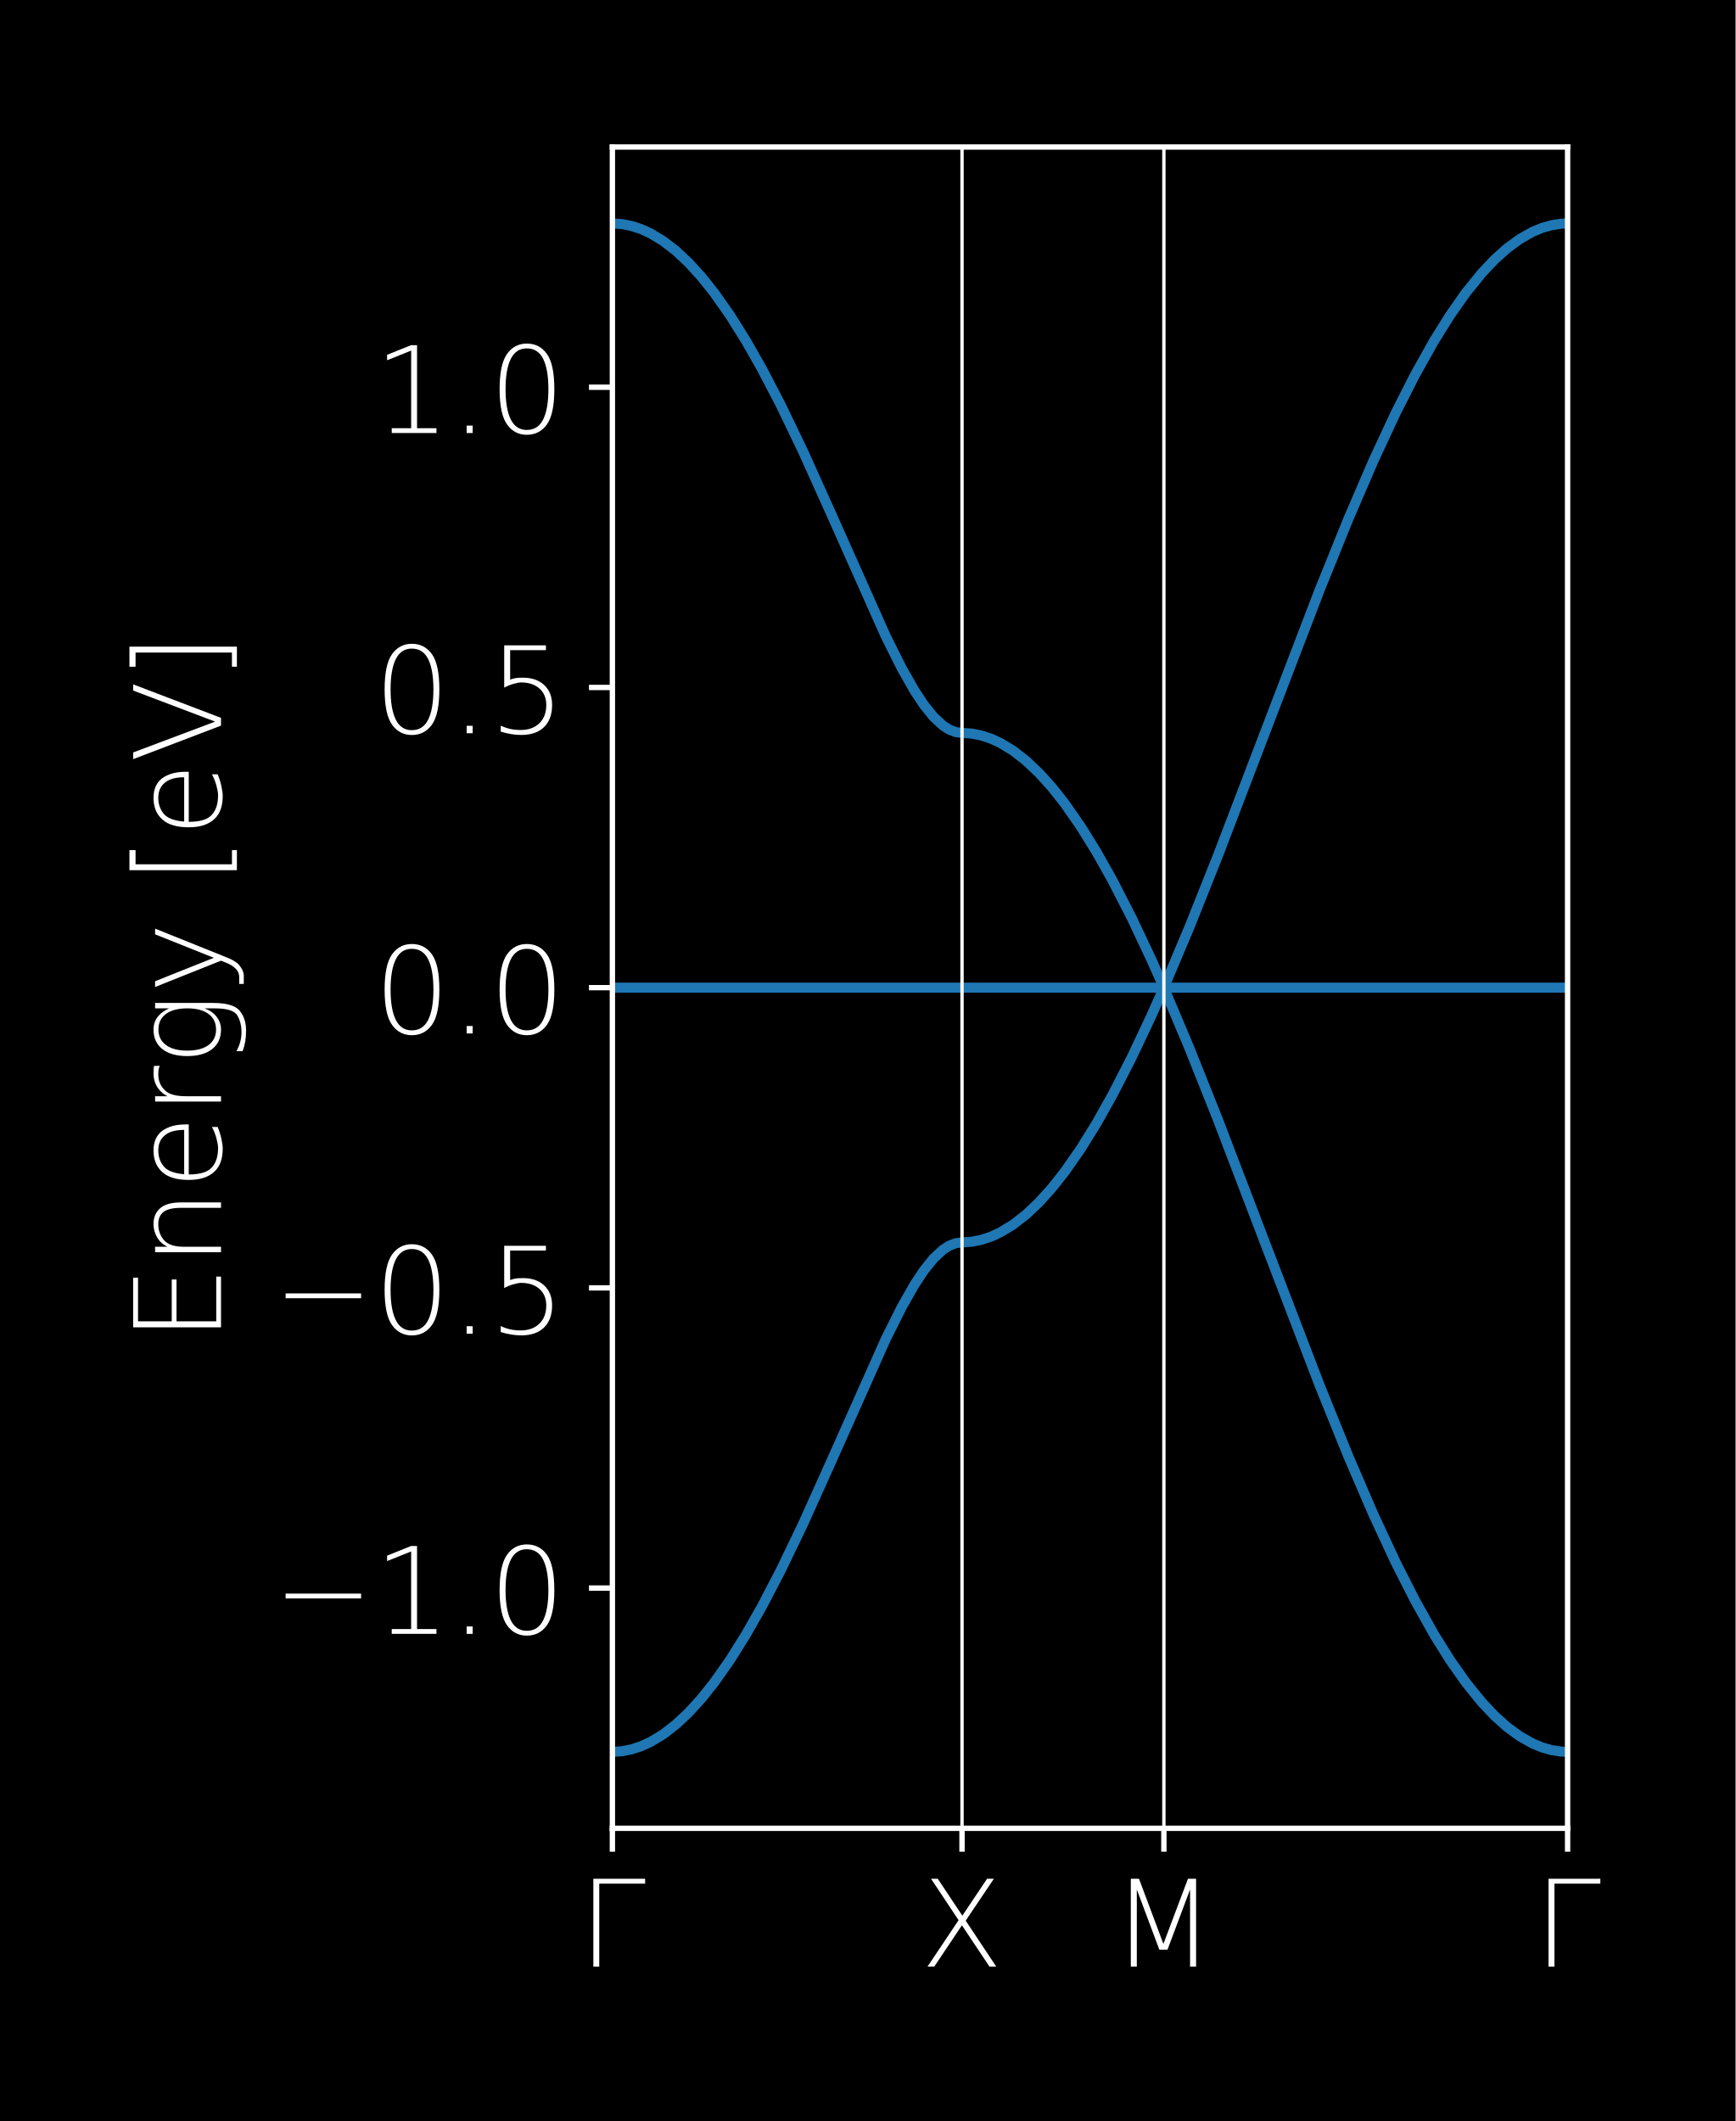
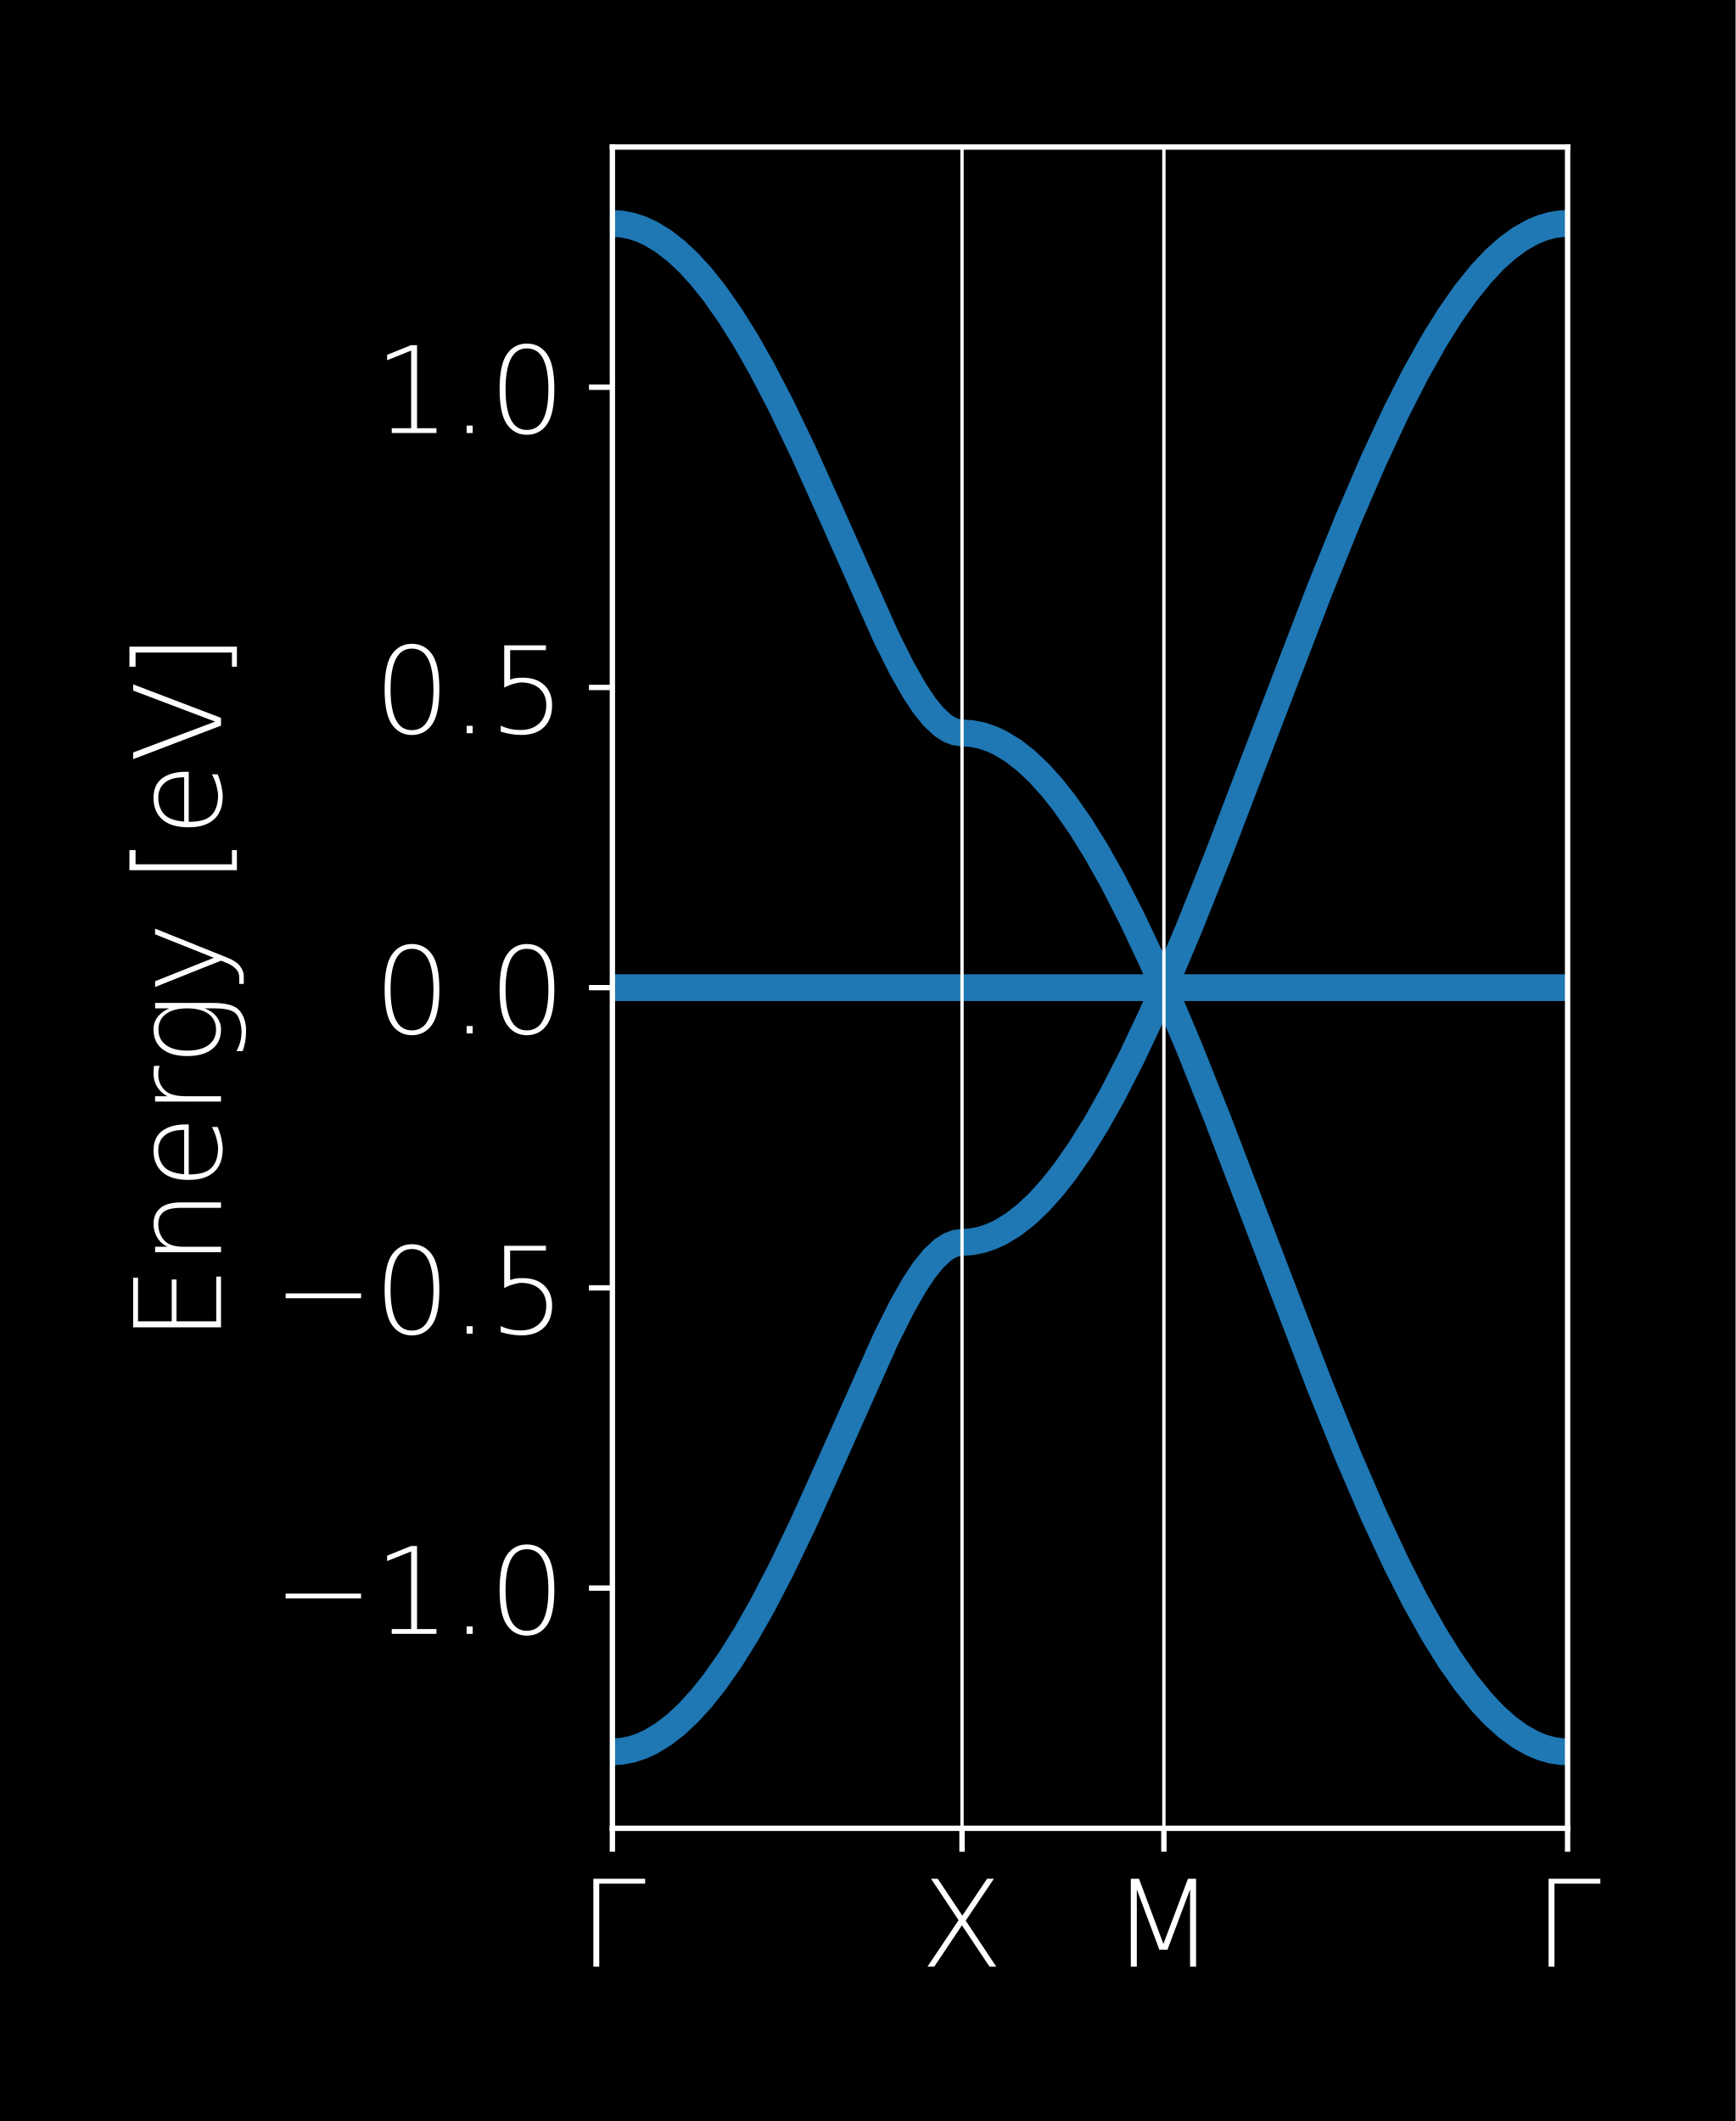
<svg xmlns="http://www.w3.org/2000/svg" xmlns:xlink="http://www.w3.org/1999/xlink" height="316.8pt" version="1.1" viewBox="0 0 259.2 316.8" width="259.2pt">
  <defs>
    <style type="text/css">
*{stroke-linecap:butt;stroke-linejoin:round;}
  </style>
  </defs>
  <g id="figure_1">
    <g id="patch_1">
      <path d="M 0 316.8  L 259.2 316.8  L 259.2 0  L 0 0  z " />
    </g>
    <g id="axes_1">
      <g id="patch_2">
        <path d="M 91.46 273.08  L 234.118 273.08  L 234.118 21.96  L 91.46 21.96  z " />
      </g>
      <g id="matplotlib.axis_1">
        <g id="xtick_1">
          <g id="line2d_1">
            <defs>
-               <path d="M 0 0  L 0 3.5  " id="m6aec68e61c" style="stroke:#ffffff;stroke-width:0.8;" />
-             </defs>
-             <g>
-               <use style="fill:#ffffff;stroke:#ffffff;stroke-width:0.8;" x="91.46" xlink:href="#m6aec68e61c" y="273.08" />
+               <path d="M 0 0  L 0 3.5  " id="m933ceaf519" style="stroke:#ffffff;stroke-width:0.8;" />
+             </defs>
+             <g>
+               <use style="fill:#ffffff;stroke:#ffffff;stroke-width:0.8;" x="91.46" xlink:href="#m933ceaf519" y="273.08" />
            </g>
          </g>
          <g id="text_1">
            <defs>
              <path d="M 12.203 0  L 12.203 72.906  L 55.172 72.906  L 55.172 68.844  L 17.094 68.844  L 17.094 0  z " id="DejaVuSans-ExtraLight-393" />
            </defs>
            <g style="fill:#ffffff;" transform="translate(86.42 293.7572)scale(0.18 -0.18)">
              <use transform="translate(0 0.09375)" xlink:href="#DejaVuSans-ExtraLight-393" />
            </g>
          </g>
        </g>
        <g id="xtick_2">
          <g id="line2d_2">
            <g>
-               <use style="fill:#ffffff;stroke:#ffffff;stroke-width:0.8;" x="143.676" xlink:href="#m6aec68e61c" y="273.08" />
+               <use style="fill:#ffffff;stroke:#ffffff;stroke-width:0.8;" x="143.676" xlink:href="#m933ceaf519" y="273.08" />
            </g>
          </g>
          <g id="text_2">
            <defs>
              <path d="M 8.797 72.906  L 14.359 72.906  L 34.766 42.281  L 55.281 72.906  L 60.938 72.906  L 37.547 38.141  L 62.891 0  L 57.281 0  L 34.422 34.281  L 11.469 0  L 5.859 0  L 31.641 38.531  z " id="DejaVuSans-ExtraLight-58" />
            </defs>
            <g style="fill:#ffffff;" transform="translate(137.4665 293.7572)scale(0.18 -0.18)">
              <use transform="translate(0 0.09375)" xlink:href="#DejaVuSans-ExtraLight-58" />
            </g>
          </g>
        </g>
        <g id="xtick_3">
          <g id="line2d_3">
            <g>
-               <use style="fill:#ffffff;stroke:#ffffff;stroke-width:0.8;" x="173.824" xlink:href="#m6aec68e61c" y="273.08" />
+               <use style="fill:#ffffff;stroke:#ffffff;stroke-width:0.8;" x="173.824" xlink:href="#m933ceaf519" y="273.08" />
            </g>
          </g>
          <g id="text_3">
            <defs>
              <path d="M 16.062 72.906  L 22.859 72.906  L 43.109 18.844  L 63.484 72.906  L 70.219 72.906  L 70.219 0  L 65.234 0  L 65.234 64.016  L 46.484 14.016  L 39.75 14.016  L 21.047 64.016  L 21.047 0  L 16.062 0  z " id="DejaVuSans-ExtraLight-4d" />
            </defs>
            <g style="fill:#ffffff;" transform="translate(165.9937 293.7572)scale(0.18 -0.18)">
              <use transform="translate(0 0.09375)" xlink:href="#DejaVuSans-ExtraLight-4d" />
            </g>
          </g>
        </g>
        <g id="xtick_4">
          <g id="line2d_4">
            <g>
-               <use style="fill:#ffffff;stroke:#ffffff;stroke-width:0.8;" x="234.118" xlink:href="#m6aec68e61c" y="273.08" />
+               <use style="fill:#ffffff;stroke:#ffffff;stroke-width:0.8;" x="234.118" xlink:href="#m933ceaf519" y="273.08" />
            </g>
          </g>
          <g id="text_4">
            <g style="fill:#ffffff;" transform="translate(229.0781 293.7572)scale(0.18 -0.18)">
              <use transform="translate(0 0.09375)" xlink:href="#DejaVuSans-ExtraLight-393" />
            </g>
          </g>
        </g>
      </g>
      <g id="matplotlib.axis_2">
        <g id="ytick_1">
          <g id="line2d_5">
            <defs>
-               <path d="M 0 0  L -3.5 0  " id="ma4870f3989" style="stroke:#ffffff;stroke-width:0.8;" />
-             </defs>
-             <g>
-               <use style="fill:#ffffff;stroke:#ffffff;stroke-width:0.8;" x="91.46" xlink:href="#ma4870f3989" y="237.201" />
+               <path d="M 0 0  L -3.5 0  " id="m5360b6a50c" style="stroke:#ffffff;stroke-width:0.8;" />
+             </defs>
+             <g>
+               <use style="fill:#ffffff;stroke:#ffffff;stroke-width:0.8;" x="91.46" xlink:href="#m5360b6a50c" y="237.201" />
            </g>
          </g>
          <g id="text_5">
            <defs>
              <path d="M 73.188 33.406  L 73.188 29.391  L 10.594 29.391  L 10.594 33.406  z " id="DejaVuSans-ExtraLight-2212" />
              <path d="M 14.844 4  L 30.953 4  L 30.953 68.406  L 10.984 60.406  L 10.984 64.891  L 30.859 72.906  L 35.844 72.906  L 35.844 4  L 51.953 4  L 51.953 0  L 14.844 0  z " id="DejaVuSans-ExtraLight-31" />
              <path d="M 13.375 6.156  L 18.359 6.156  L 18.359 0  L 13.375 0  z " id="DejaVuSans-ExtraLight-2e" />
              <path d="M 31.5 70.219  Q 22.562 70.219 18.219 61.531  Q 13.875 52.781 13.875 36.375  Q 13.875 19.969 18.219 11.234  Q 22.562 2.547 31.5 2.547  Q 40.719 2.547 45.062 11.234  Q 49.422 19.969 49.422 36.375  Q 49.422 52.781 45.062 61.531  Q 40.719 70.219 31.5 70.219  z M 31.5 74.219  Q 42.047 74.219 48.188 65.625  Q 54.344 56.984 54.344 36.375  Q 54.344 15.766 48.188 7.125  Q 42.047 -1.469 31.5 -1.469  Q 21.234 -1.469 15.094 7.125  Q 8.938 15.766 8.938 36.375  Q 8.938 56.984 15.094 65.625  Q 21.234 74.219 31.5 74.219  z " id="DejaVuSans-ExtraLight-30" />
            </defs>
            <g style="fill:#ffffff;" transform="translate(40.75094 244.0397)scale(0.18 -0.18)">
              <use xlink:href="#DejaVuSans-ExtraLight-2212" />
              <use x="83.789" xlink:href="#DejaVuSans-ExtraLight-31" />
              <use x="147.412" xlink:href="#DejaVuSans-ExtraLight-2e" />
              <use x="179.199" xlink:href="#DejaVuSans-ExtraLight-30" />
            </g>
          </g>
        </g>
        <g id="ytick_2">
          <g id="line2d_6">
            <g>
-               <use style="fill:#ffffff;stroke:#ffffff;stroke-width:0.8;" x="91.46" xlink:href="#ma4870f3989" y="192.361" />
+               <use style="fill:#ffffff;stroke:#ffffff;stroke-width:0.8;" x="91.46" xlink:href="#m5360b6a50c" y="192.361" />
            </g>
          </g>
          <g id="text_6">
            <defs>
              <path d="M 12.75 72.906  L 47.359 72.906  L 47.359 68.953  L 17.672 68.953  L 17.672 44.484  Q 19.828 45.266 21.969 45.703  Q 24.125 46.094 28.266 46.094  Q 39.453 46.094 46 39.938  Q 52.484 33.844 52.484 23.391  Q 52.484 11.625 45.797 5.078  Q 39.109 -1.422 26.906 -1.422  Q 22.859 -1.422 18.609 -0.734  Q 14.406 -0.047 9.859 1.312  L 9.859 6.297  Q 13.672 4.5 17.781 3.562  Q 21.828 2.688 26.375 2.688  Q 36.141 2.688 41.891 8.25  Q 47.656 13.812 47.656 23.391  Q 47.656 32.031 42.047 37.062  Q 36.375 42.141 26.703 42.141  Q 24.703 42.141 20.797 41.062  Q 16.844 40.047 12.75 37.844  z " id="DejaVuSans-ExtraLight-35" />
            </defs>
            <g style="fill:#ffffff;" transform="translate(40.75094 199.1992)scale(0.18 -0.18)">
              <use xlink:href="#DejaVuSans-ExtraLight-2212" />
              <use x="83.789" xlink:href="#DejaVuSans-ExtraLight-30" />
              <use x="147.412" xlink:href="#DejaVuSans-ExtraLight-2e" />
              <use x="179.199" xlink:href="#DejaVuSans-ExtraLight-35" />
            </g>
          </g>
        </g>
        <g id="ytick_3">
          <g id="line2d_7">
            <g>
-               <use style="fill:#ffffff;stroke:#ffffff;stroke-width:0.8;" x="91.46" xlink:href="#ma4870f3989" y="147.52" />
+               <use style="fill:#ffffff;stroke:#ffffff;stroke-width:0.8;" x="91.46" xlink:href="#m5360b6a50c" y="147.52" />
            </g>
          </g>
          <g id="text_7">
            <g style="fill:#ffffff;" transform="translate(55.83438 154.3586)scale(0.18 -0.18)">
              <use xlink:href="#DejaVuSans-ExtraLight-30" />
              <use x="63.623" xlink:href="#DejaVuSans-ExtraLight-2e" />
              <use x="95.41" xlink:href="#DejaVuSans-ExtraLight-30" />
            </g>
          </g>
        </g>
        <g id="ytick_4">
          <g id="line2d_8">
            <g>
-               <use style="fill:#ffffff;stroke:#ffffff;stroke-width:0.8;" x="91.46" xlink:href="#ma4870f3989" y="102.679" />
+               <use style="fill:#ffffff;stroke:#ffffff;stroke-width:0.8;" x="91.46" xlink:href="#m5360b6a50c" y="102.679" />
            </g>
          </g>
          <g id="text_8">
            <g style="fill:#ffffff;" transform="translate(55.83438 109.518)scale(0.18 -0.18)">
              <use xlink:href="#DejaVuSans-ExtraLight-30" />
              <use x="63.623" xlink:href="#DejaVuSans-ExtraLight-2e" />
              <use x="95.41" xlink:href="#DejaVuSans-ExtraLight-35" />
            </g>
          </g>
        </g>
        <g id="ytick_5">
          <g id="line2d_9">
            <g>
-               <use style="fill:#ffffff;stroke:#ffffff;stroke-width:0.8;" x="91.46" xlink:href="#ma4870f3989" y="57.839" />
+               <use style="fill:#ffffff;stroke:#ffffff;stroke-width:0.8;" x="91.46" xlink:href="#m5360b6a50c" y="57.839" />
            </g>
          </g>
          <g id="text_9">
            <g style="fill:#ffffff;" transform="translate(55.83438 64.67745)scale(0.18 -0.18)">
              <use xlink:href="#DejaVuSans-ExtraLight-31" />
              <use x="63.623" xlink:href="#DejaVuSans-ExtraLight-2e" />
              <use x="95.41" xlink:href="#DejaVuSans-ExtraLight-30" />
            </g>
          </g>
        </g>
        <g id="text_10">
          <defs>
            <path d="M 12.156 72.906  L 53.375 72.906  L 53.375 68.844  L 17.141 68.844  L 17.141 40.875  L 51.859 40.875  L 51.859 36.922  L 17.141 36.922  L 17.141 3.953  L 54.25 3.953  L 54.25 0  L 12.156 0  z " id="DejaVuSans-ExtraLight-45" />
            <path d="M 52.641 33.016  L 52.641 0  L 48.141 0  L 48.141 32.719  Q 48.141 43.359 44.719 47.703  Q 41.312 52.047 34.672 52.047  Q 26.906 52.047 21.391 47.359  Q 15.828 42.625 15.828 30.906  L 15.828 0  L 11.328 0  L 11.328 54.688  L 15.828 54.688  L 15.828 44.438  Q 18.219 49.422 22.125 52.047  Q 27.875 56 34.859 56  Q 42.969 56 47.797 50.484  Q 52.641 45.016 52.641 33.016  z " id="DejaVuSans-ExtraLight-6e" />
            <path d="M 53.953 29.594  L 53.953 26.766  L 12.453 26.766  Q 12.453 13.578 17.578 8.297  Q 23.25 2.438 34.422 2.438  Q 37.359 2.438 42.188 3.719  Q 47.078 4.984 51.859 7.516  L 51.859 2.781  Q 47.016 0.734 41.938 -0.344  Q 36.859 -1.422 33.891 -1.422  Q 21.234 -1.422 14.844 5.422  Q 7.906 12.703 7.906 26.766  Q 7.906 41.359 14.266 48.531  Q 20.75 56 32.328 56  Q 43.062 56 48.531 48.922  Q 53.953 41.5 53.953 29.594  z M 49.422 30.562  Q 49.422 42.094 44.234 47.359  Q 39.891 52.047 32.422 52.047  Q 24.266 52.047 18.75 47.172  Q 13.672 42.625 12.641 30.562  z " id="DejaVuSans-ExtraLight-65" />
            <path d="M 41.016 50.828  Q 39.938 51.375 38.094 51.766  Q 36.422 52.047 33.891 52.047  Q 25.594 52.047 20.125 45.906  Q 15.828 40.922 15.828 28.812  L 15.828 0  L 11.422 0  L 11.422 54.688  L 15.828 54.688  L 15.828 44.438  Q 18.016 48.828 21.969 51.859  Q 27.438 56 34.859 56  Q 36.766 56 38.188 55.859  Q 39.656 55.859 41.016 55.516  z " id="DejaVuSans-ExtraLight-72" />
            <path d="M 47.656 27.984  Q 47.656 39.359 43.031 45.625  Q 38.422 51.906 30.078 51.906  Q 21.828 51.906 17.203 45.625  Q 12.594 39.359 12.594 27.984  Q 12.594 16.656 17.203 10.375  Q 21.828 4.109 30.078 4.109  Q 38.422 4.109 43.031 10.375  Q 47.656 16.656 47.656 27.984  z M 52.156 6.781  Q 52.156 -10.25 45.656 -15.516  Q 39.156 -20.797 29.203 -20.797  Q 24.469 -20.797 20.266 -20.125  Q 16.062 -19.391 12.109 -17.922  L 12.109 -12.797  Q 16.062 -14.938 19.922 -15.969  Q 23.781 -17 27.781 -17  Q 35.938 -17 41.797 -13.531  Q 47.656 -10.062 47.656 5.172  L 47.656 13.719  Q 45.656 8.109 42.141 4.891  Q 36.766 -0.047 30.078 0  Q 19.672 0 13.859 7.344  Q 8.062 14.703 8.062 28.031  Q 8.062 41.312 13.859 48.656  Q 19.672 56 30.078 56  Q 36.719 56 41.5 51.812  Q 45.219 48.531 47.656 43.062  L 47.656 54.688  L 52.156 54.688  z " id="DejaVuSans-ExtraLight-67" />
            <path d="M 29.781 -5.078  Q 26.859 -12.359 23.484 -15.141  Q 18.953 -18.891 14.594 -18.891  L 7.906 -18.891  L 7.906 -15.094  L 13.625 -15.094  Q 17.188 -15.094 19.875 -12.797  Q 23.344 -9.812 25.594 -4.047  L 27.203 0  L 5.375 54.688  L 10.156 54.688  L 29.594 5.953  L 49.078 54.688  L 53.812 54.688  z " id="DejaVuSans-ExtraLight-79" />
            <path id="DejaVuSans-ExtraLight-20" />
            <path d="M 11.328 75.984  L 27.984 75.984  L 27.984 70.906  L 16.219 70.906  L 16.219 -9.078  L 27.984 -9.078  L 27.984 -13.188  L 11.328 -13.188  z " id="DejaVuSans-ExtraLight-5b" />
            <path d="M 30.859 0  L 3.031 72.906  L 8.594 72.906  L 34.188 4.891  L 59.969 72.906  L 65.094 72.906  L 37.312 0  z " id="DejaVuSans-ExtraLight-56" />
            <path d="M 27.984 75.984  L 27.984 -13.188  L 11.328 -13.188  L 11.328 -9.078  L 23.094 -9.078  L 23.094 70.906  L 11.328 70.906  L 11.328 75.984  z " id="DejaVuSans-ExtraLight-5d" />
          </defs>
          <g style="fill:#ffffff;" transform="translate(33.0075 200.4428)rotate(-90)scale(0.18 -0.18)">
            <use xlink:href="#DejaVuSans-ExtraLight-45" />
            <use x="63.184" xlink:href="#DejaVuSans-ExtraLight-6e" />
            <use x="126.562" xlink:href="#DejaVuSans-ExtraLight-65" />
            <use x="188.086" xlink:href="#DejaVuSans-ExtraLight-72" />
            <use x="229.184" xlink:href="#DejaVuSans-ExtraLight-67" />
            <use x="289.193" xlink:href="#DejaVuSans-ExtraLight-79" />
            <use x="348.373" xlink:href="#DejaVuSans-ExtraLight-20" />
            <use x="380.16" xlink:href="#DejaVuSans-ExtraLight-5b" />
            <use x="419.174" xlink:href="#DejaVuSans-ExtraLight-65" />
            <use x="480.588" xlink:href="#DejaVuSans-ExtraLight-56" />
            <use x="548.996" xlink:href="#DejaVuSans-ExtraLight-5d" />
          </g>
        </g>
      </g>
      <g id="line2d_10">
-         <path clip-path="url(#p2e5c293455)" d="M 91.46 261.665  L 92.884 261.572  L 94.308 261.293  L 95.732 260.829  L 97.156 260.181  L 99.055 259.033  L 100.954 257.565  L 102.853 255.785  L 104.751 253.7  L 106.65 251.321  L 109.024 247.949  L 111.397 244.16  L 113.771 239.986  L 116.619 234.52  L 119.942 227.609  L 124.214 218.119  L 132.284 200.014  L 134.657 195.264  L 136.556 191.916  L 137.98 189.763  L 139.404 187.991  L 140.828 186.667  L 141.778 186.061  L 142.727 185.692  L 143.676 185.568  L 145.112 185.474  L 146.548 185.19  L 147.983 184.719  L 149.419 184.06  L 151.333 182.893  L 153.247 181.402  L 155.161 179.593  L 157.075 177.474  L 158.989 175.055  L 161.382 171.625  L 163.775 167.765  L 166.167 163.503  L 169.038 157.9  L 171.91 151.814  L 173.824 147.52  L 177.622 156.52  L 181.895 167.24  L 188.541 184.627  L 197.087 206.925  L 201.36 217.491  L 205.158 226.301  L 208.481 233.433  L 211.33 239.043  L 214.178 244.13  L 216.552 247.933  L 218.926 251.313  L 221.3 254.246  L 223.199 256.257  L 225.098 257.96  L 226.997 259.349  L 228.896 260.417  L 230.32 261.004  L 231.744 261.407  L 233.169 261.624  L 234.118 261.665  L 234.118 261.665  " style="fill:none;stroke:#1f77b4;stroke-linecap:square;stroke-width:1.5;" />
+         <path clip-path="url(#p430c1e54de)" d="M 91.46 261.665  L 92.884 261.572  L 94.308 261.293  L 95.732 260.829  L 97.156 260.181  L 99.055 259.033  L 100.954 257.565  L 102.853 255.785  L 104.751 253.7  L 106.65 251.321  L 109.024 247.949  L 111.397 244.16  L 113.771 239.986  L 116.619 234.52  L 119.942 227.609  L 124.214 218.119  L 132.284 200.014  L 134.657 195.264  L 136.556 191.916  L 137.98 189.763  L 139.404 187.991  L 140.828 186.667  L 141.778 186.061  L 142.727 185.692  L 143.676 185.568  L 145.112 185.474  L 146.548 185.19  L 147.983 184.719  L 149.419 184.06  L 151.333 182.893  L 153.247 181.402  L 155.161 179.593  L 157.075 177.474  L 158.989 175.055  L 161.382 171.625  L 163.775 167.765  L 166.167 163.503  L 169.038 157.9  L 171.91 151.814  L 173.824 147.52  L 177.622 156.52  L 181.895 167.24  L 188.541 184.627  L 197.087 206.925  L 201.36 217.491  L 205.158 226.301  L 208.481 233.433  L 211.33 239.043  L 214.178 244.13  L 216.552 247.933  L 218.926 251.313  L 221.3 254.246  L 223.199 256.257  L 225.098 257.96  L 226.997 259.349  L 228.896 260.417  L 230.32 261.004  L 231.744 261.407  L 233.169 261.624  L 234.118 261.665  L 234.118 261.665  " style="fill:none;stroke:#1f77b4;stroke-linecap:square;stroke-width:4;" />
      </g>
      <g id="line2d_11">
-         <path clip-path="url(#p2e5c293455)" d="M 91.46 147.52  L 234.118 147.52  L 234.118 147.52  " style="fill:none;stroke:#1f77b4;stroke-linecap:square;stroke-width:1.5;" />
+         <path clip-path="url(#p430c1e54de)" d="M 91.46 147.52  L 234.118 147.52  L 234.118 147.52  " style="fill:none;stroke:#1f77b4;stroke-linecap:square;stroke-width:4;" />
      </g>
      <g id="line2d_12">
-         <path clip-path="url(#p2e5c293455)" d="M 91.46 33.375  L 92.884 33.468  L 94.308 33.747  L 95.732 34.211  L 97.156 34.859  L 99.055 36.007  L 100.954 37.475  L 102.853 39.255  L 104.751 41.34  L 106.65 43.719  L 109.024 47.091  L 111.397 50.88  L 113.771 55.054  L 116.619 60.52  L 119.942 67.431  L 124.214 76.921  L 132.284 95.026  L 134.657 99.776  L 136.556 103.124  L 137.98 105.277  L 139.404 107.049  L 140.828 108.373  L 141.778 108.979  L 142.727 109.348  L 143.676 109.472  L 145.112 109.566  L 146.548 109.85  L 147.983 110.321  L 149.419 110.98  L 151.333 112.147  L 153.247 113.638  L 155.161 115.447  L 157.075 117.566  L 158.989 119.985  L 161.382 123.415  L 163.775 127.275  L 166.167 131.537  L 169.038 137.14  L 171.91 143.226  L 173.824 147.52  L 177.622 138.52  L 181.895 127.8  L 188.541 110.413  L 197.087 88.115  L 201.36 77.549  L 205.158 68.739  L 208.481 61.607  L 211.33 55.997  L 214.178 50.91  L 216.552 47.107  L 218.926 43.727  L 221.3 40.794  L 223.199 38.783  L 225.098 37.08  L 226.997 35.691  L 228.896 34.623  L 230.32 34.036  L 231.744 33.633  L 233.169 33.416  L 234.118 33.375  L 234.118 33.375  " style="fill:none;stroke:#1f77b4;stroke-linecap:square;stroke-width:1.5;" />
+         <path clip-path="url(#p430c1e54de)" d="M 91.46 33.375  L 92.884 33.468  L 94.308 33.747  L 95.732 34.211  L 97.156 34.859  L 99.055 36.007  L 100.954 37.475  L 102.853 39.255  L 104.751 41.34  L 106.65 43.719  L 109.024 47.091  L 111.397 50.88  L 113.771 55.054  L 116.619 60.52  L 119.942 67.431  L 124.214 76.921  L 132.284 95.026  L 134.657 99.776  L 136.556 103.124  L 137.98 105.277  L 139.404 107.049  L 140.828 108.373  L 141.778 108.979  L 142.727 109.348  L 143.676 109.472  L 145.112 109.566  L 146.548 109.85  L 147.983 110.321  L 149.419 110.98  L 151.333 112.147  L 153.247 113.638  L 155.161 115.447  L 157.075 117.566  L 158.989 119.985  L 161.382 123.415  L 163.775 127.275  L 166.167 131.537  L 169.038 137.14  L 171.91 143.226  L 173.824 147.52  L 177.622 138.52  L 181.895 127.8  L 188.541 110.413  L 197.087 88.115  L 201.36 77.549  L 205.158 68.739  L 208.481 61.607  L 211.33 55.997  L 214.178 50.91  L 216.552 47.107  L 218.926 43.727  L 221.3 40.794  L 223.199 38.783  L 225.098 37.08  L 226.997 35.691  L 228.896 34.623  L 230.32 34.036  L 231.744 33.633  L 233.169 33.416  L 234.118 33.375  L 234.118 33.375  " style="fill:none;stroke:#1f77b4;stroke-linecap:square;stroke-width:4;" />
      </g>
      <g id="line2d_13">
-         <path clip-path="url(#p2e5c293455)" d="M 91.46 273.08  L 91.46 21.96  " style="fill:none;stroke:#ffffff;stroke-linecap:square;stroke-width:0.5;" />
+         <path clip-path="url(#p430c1e54de)" d="M 91.46 273.08  L 91.46 21.96  " style="fill:none;stroke:#ffffff;stroke-linecap:square;stroke-width:0.5;" />
      </g>
      <g id="line2d_14">
-         <path clip-path="url(#p2e5c293455)" d="M 143.676 273.08  L 143.676 21.96  " style="fill:none;stroke:#ffffff;stroke-linecap:square;stroke-width:0.5;" />
+         <path clip-path="url(#p430c1e54de)" d="M 143.676 273.08  L 143.676 21.96  " style="fill:none;stroke:#ffffff;stroke-linecap:square;stroke-width:0.5;" />
      </g>
      <g id="line2d_15">
-         <path clip-path="url(#p2e5c293455)" d="M 173.824 273.08  L 173.824 21.96  " style="fill:none;stroke:#ffffff;stroke-linecap:square;stroke-width:0.5;" />
+         <path clip-path="url(#p430c1e54de)" d="M 173.824 273.08  L 173.824 21.96  " style="fill:none;stroke:#ffffff;stroke-linecap:square;stroke-width:0.5;" />
      </g>
      <g id="line2d_16">
-         <path clip-path="url(#p2e5c293455)" d="M 234.118 273.08  L 234.118 21.96  " style="fill:none;stroke:#ffffff;stroke-linecap:square;stroke-width:0.5;" />
+         <path clip-path="url(#p430c1e54de)" d="M 234.118 273.08  L 234.118 21.96  " style="fill:none;stroke:#ffffff;stroke-linecap:square;stroke-width:0.5;" />
      </g>
      <g id="patch_3">
        <path d="M 91.46 273.08  L 91.46 21.96  " style="fill:none;stroke:#ffffff;stroke-linecap:square;stroke-linejoin:miter;stroke-width:0.8;" />
      </g>
      <g id="patch_4">
        <path d="M 234.118 273.08  L 234.118 21.96  " style="fill:none;stroke:#ffffff;stroke-linecap:square;stroke-linejoin:miter;stroke-width:0.8;" />
      </g>
      <g id="patch_5">
        <path d="M 91.46 273.08  L 234.118 273.08  " style="fill:none;stroke:#ffffff;stroke-linecap:square;stroke-linejoin:miter;stroke-width:0.8;" />
      </g>
      <g id="patch_6">
        <path d="M 91.46 21.96  L 234.118 21.96  " style="fill:none;stroke:#ffffff;stroke-linecap:square;stroke-linejoin:miter;stroke-width:0.8;" />
      </g>
    </g>
  </g>
  <defs>
-     <clipPath id="p2e5c293455">
+     <clipPath id="p430c1e54de">
      <rect height="251.12" width="142.658" x="91.46" y="21.96" />
    </clipPath>
  </defs>
</svg>
